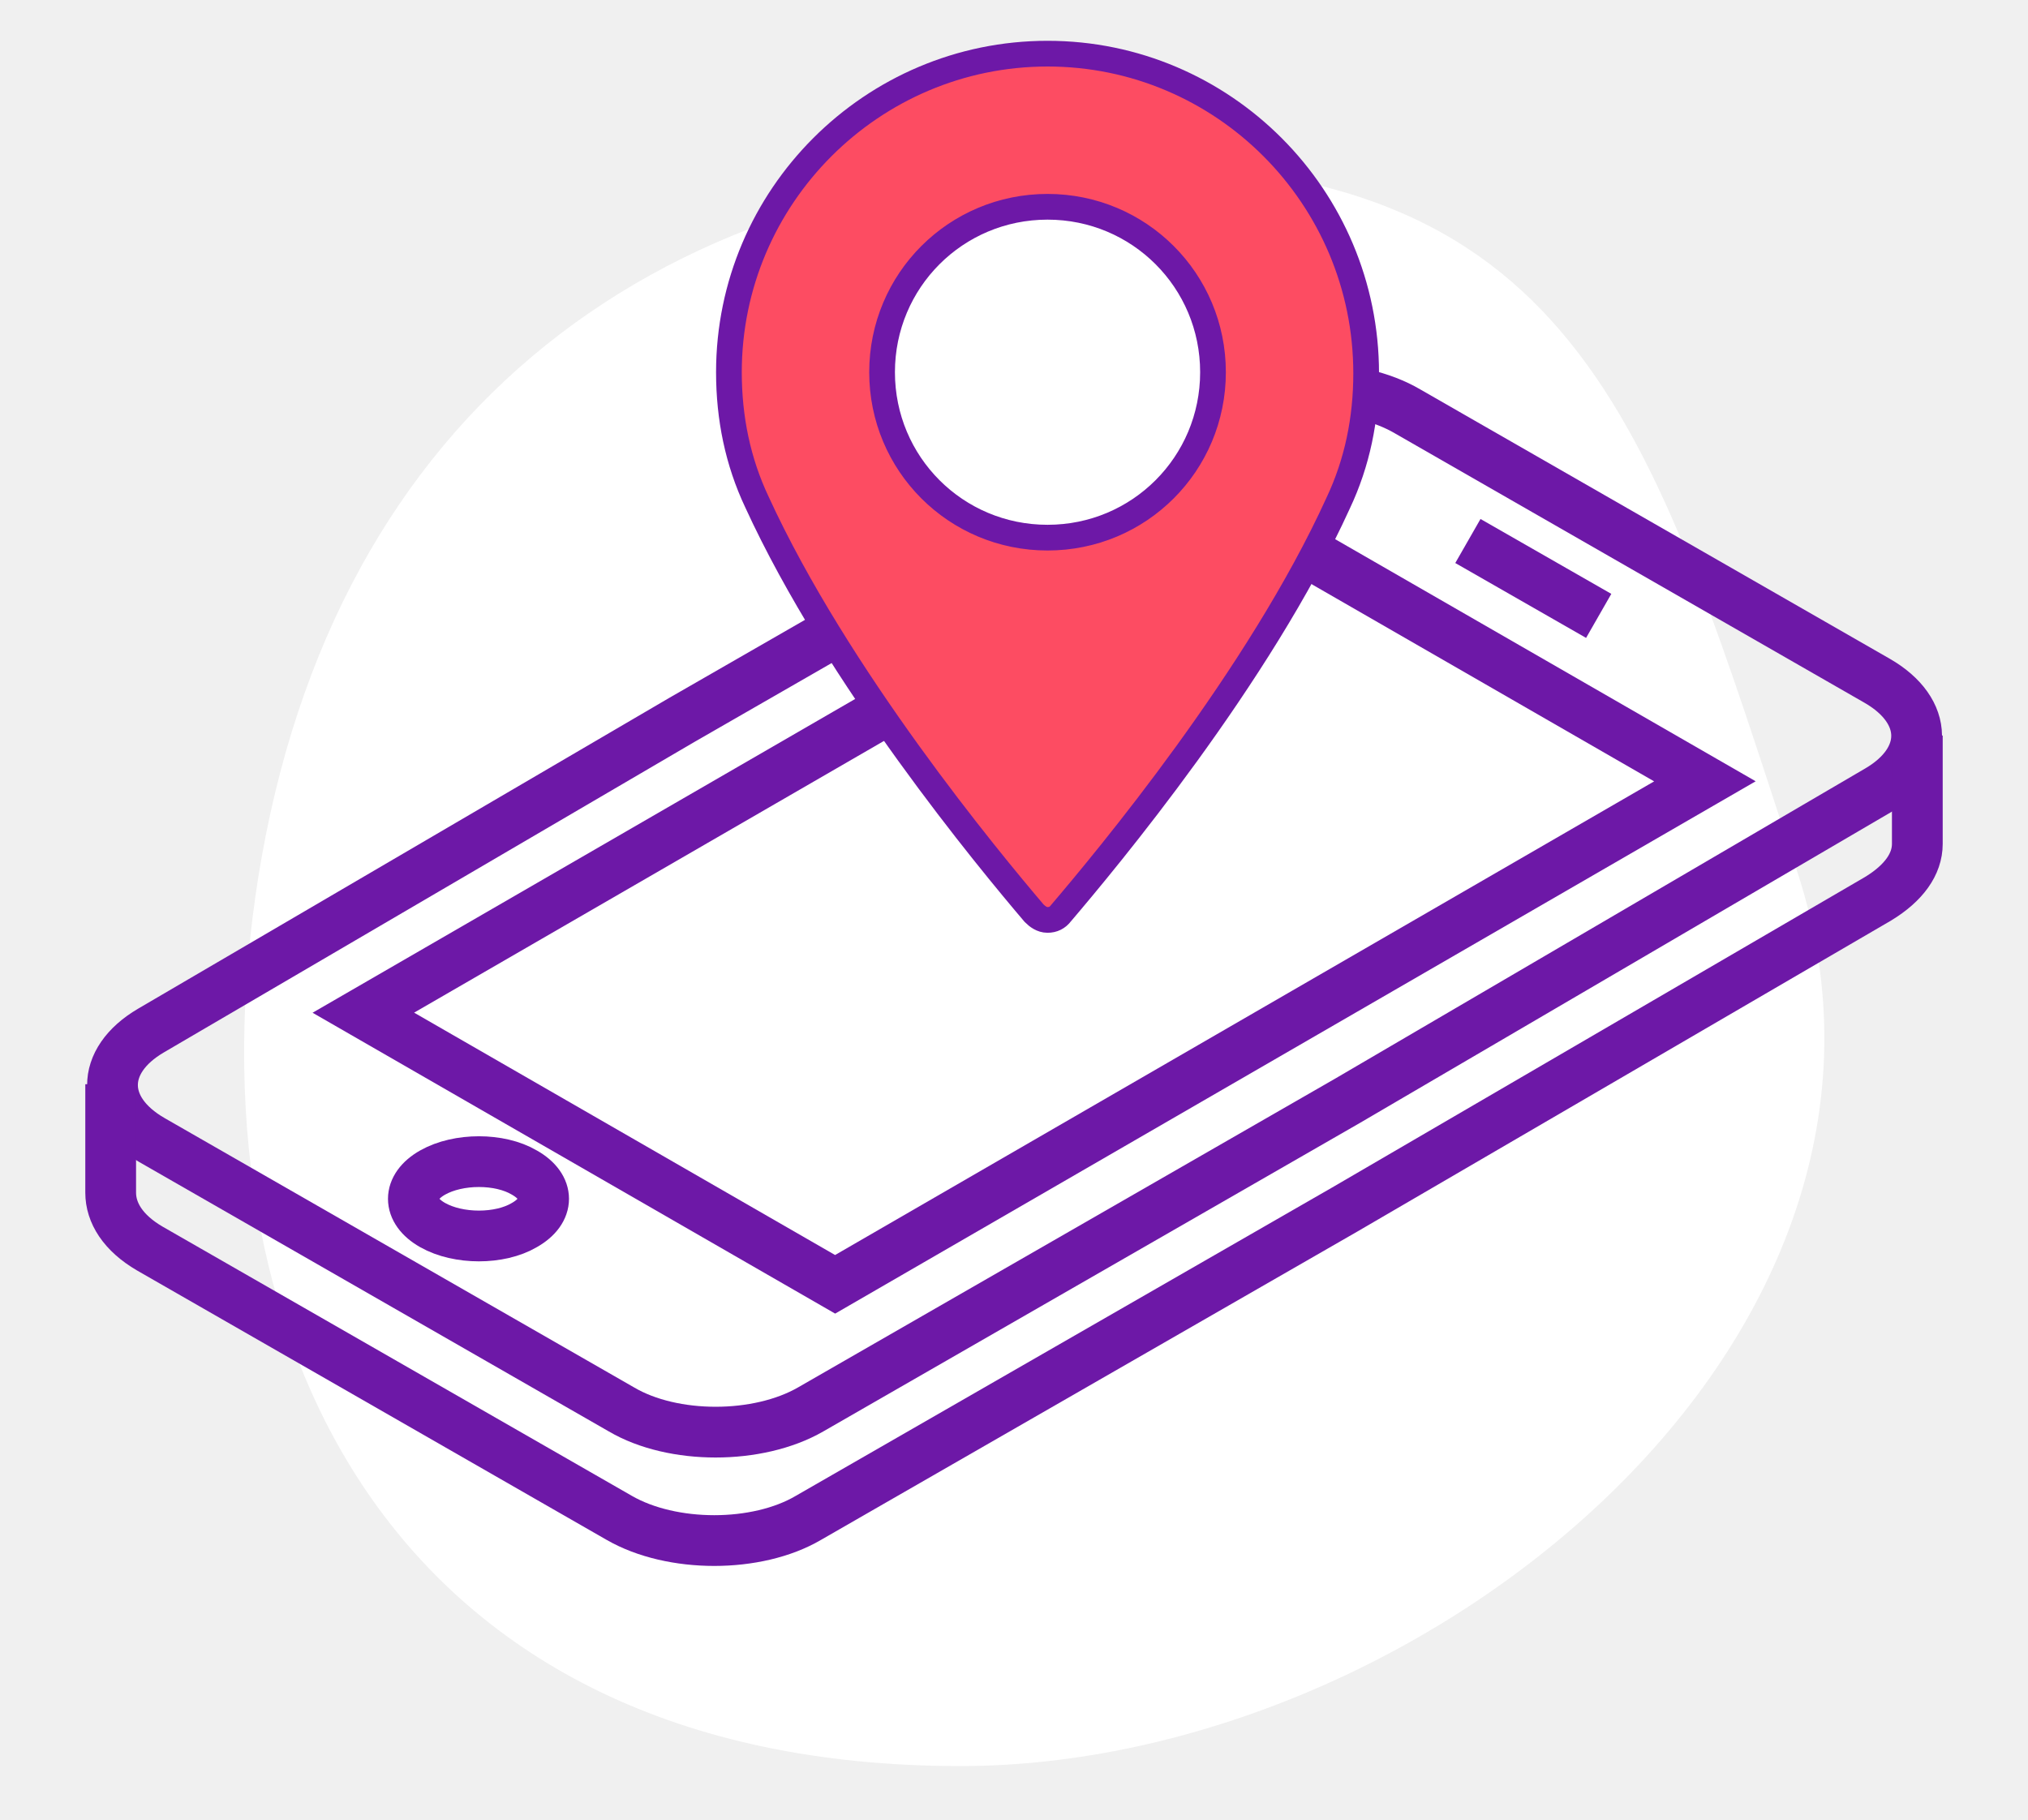
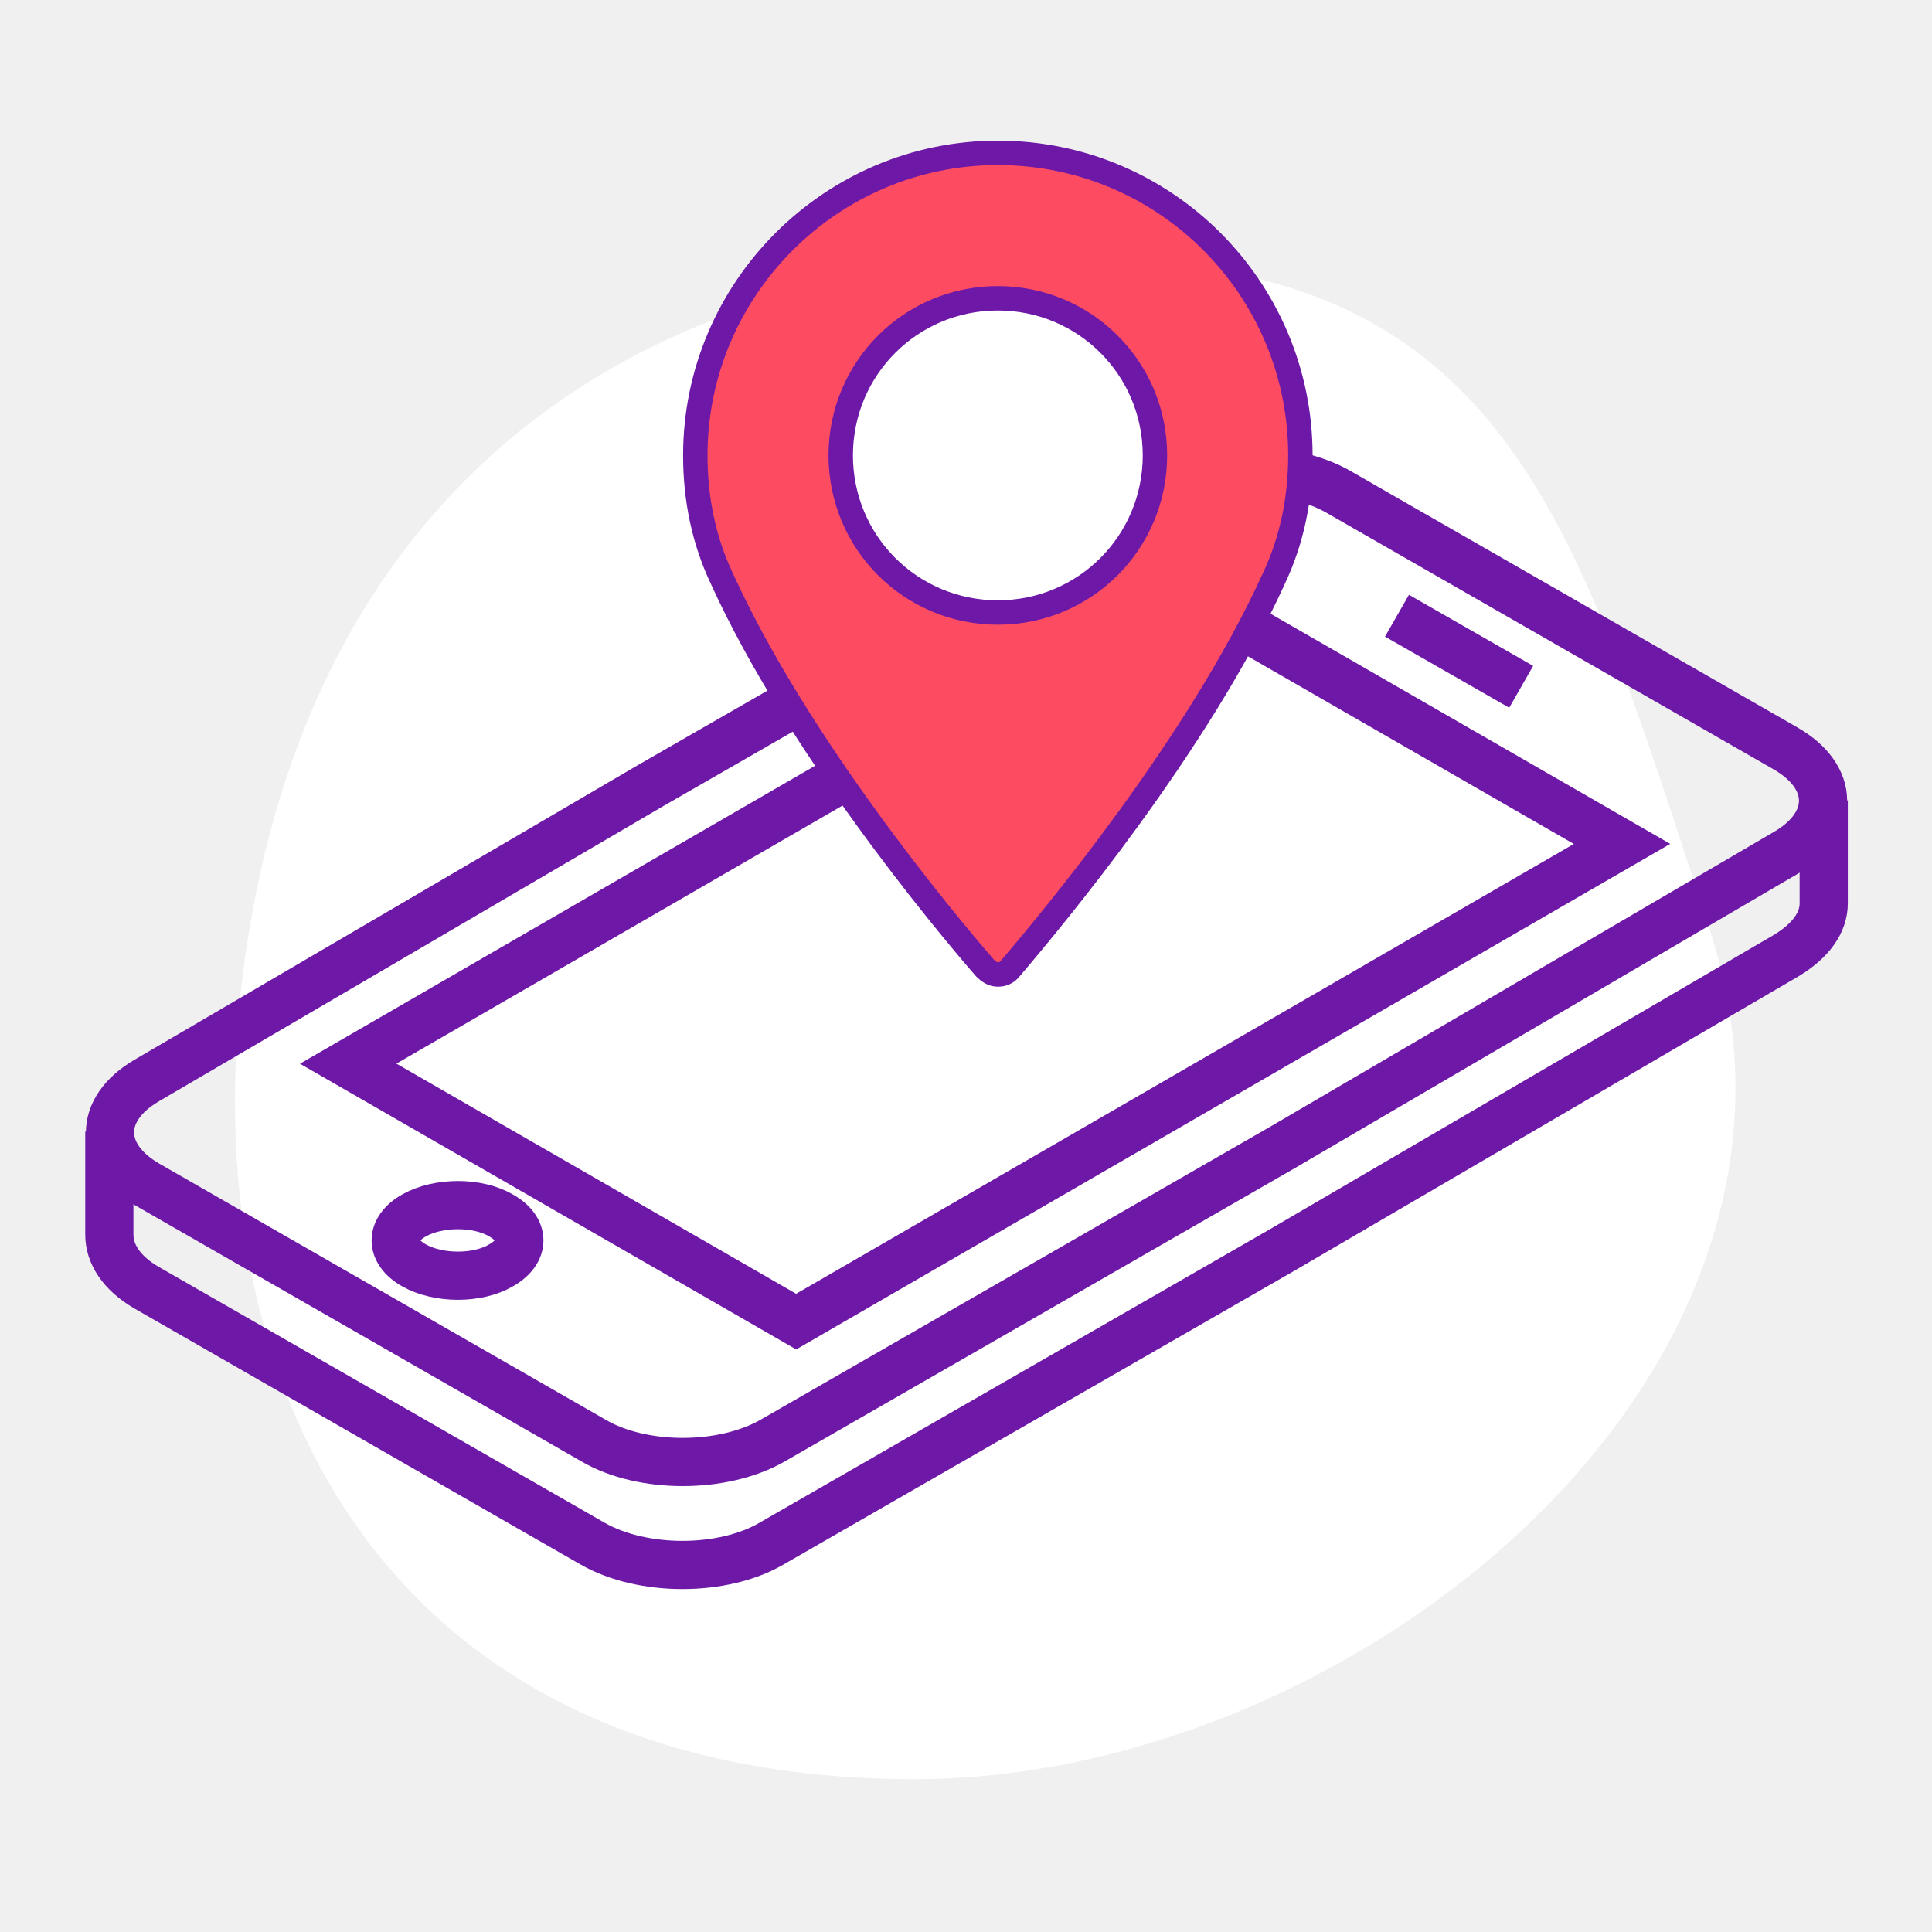
- <svg xmlns="http://www.w3.org/2000/svg" version="1.0" id="Layer_1" x="0px" y="0px" viewBox="0 0 181.4 162.8" style="enable-background:new 0 0 181.4 162.8;" xml:space="preserve">
+ <svg xmlns="http://www.w3.org/2000/svg" version="1.0" id="Layer_1" x="0px" y="0px" viewBox="0 0 182 182" style="enable-background:new 0 0 182 182;" xml:space="preserve">
  <style type="text/css">
	.st0{fill:#FFFFFF;}
	.st1{fill:none;stroke:#6D18A7;stroke-width:4.54;stroke-miterlimit:10;}
	.st2{fill:#FD4C62;stroke:#6D18A7;stroke-width:2.3;stroke-miterlimit:10;}
</style>
  <g>
-     <path class="st0" d="M160.8,78.1c13.6,41.8-33.6,79.9-74.9,79.9c-51.1,0-69.3-38.6-62.8-79.5c6.7-41.9,36.1-63.8,77.3-63.8   S147.9,38.7,160.8,78.1z" />
+     <path class="st0" d="M161.1,87.7c13.6,41.8-33.6,79.9-74.9,79.9c-51.1,0-69.3-38.6-62.8-79.5c6.7-41.9,36.1-63.8,77.3-63.8   S148.2,48.3,161.1,87.7z" />
    <g id="cell_3_">
-       <path class="st1" d="M46.9,104.9c2.3,1.3,2.3,3.4,0,4.7c-2.2,1.3-5.9,1.3-8.2,0c-2.3-1.3-2.3-3.4,0-4.7    C41,103.6,44.7,103.6,46.9,104.9z" />
+       <path class="st1" d="M47.2,114.5c2.3,1.3,2.3,3.4,0,4.7c-2.2,1.3-5.9,1.3-8.2,0c-2.3-1.3-2.3-3.4,0-4.7    C41.3,113.2,45,113.2,47.2,114.5z" />
      <g id="cash_5_">
-         <path class="st1" d="M61,64.4l48-27.6c4.7-2.7,12.3-2.7,16.9,0l42,24.1c4.7,2.7,4.7,7.1,0.1,9.8l-47.5,27.8l-48,27.6     c-4.7,2.7-12.3,2.7-16.9,0l-42-24.1c-4.7-2.7-4.7-7.1-0.1-9.8L61,64.4z" />
-         <path class="st1" d="M110.3,45.6l-77.8,45l42.2,24.3l77.8-45L110.3,45.6z" />
-         <path class="st1" d="M9.9,97l0,9.7c0,1.8,1.1,3.6,3.5,5l42,24.1c4.7,2.7,12.3,2.7,16.9,0l48-27.6L168,80.4     c2.3-1.4,3.5-3.1,3.5-4.9l0-9.7" />
+         <path class="st1" d="M61.3,74l48-27.6c4.7-2.7,12.3-2.7,16.9,0l42,24.1c4.7,2.7,4.7,7.1,0.1,9.8l-47.5,27.8l-48,27.6     c-4.7,2.7-12.3,2.7-16.9,0l-42-24.1c-4.7-2.7-4.7-7.1-0.1-9.8L61.3,74z" />
+         <path class="st1" d="M110.6,55.2l-77.8,45l42.2,24.3l77.8-45L110.6,55.2z" />
+         <path class="st1" d="M10.3,106.6l0,9.7c0,1.8,1.1,3.6,3.5,5l42,24.1c4.7,2.7,12.3,2.7,16.9,0l48-27.6L168.3,90     c2.3-1.4,3.5-3.1,3.5-4.9l0-9.7" />
      </g>
-       <line class="st1" x1="131.3" y1="48.4" x2="143" y2="55.1" />
+       <line class="st1" x1="131.6" y1="58" x2="143.3" y2="64.7" />
    </g>
    <g>
-       <path class="st0" d="M93.7,18.5c-8.2,0-14.8,6.6-14.8,14.8c0,8.2,6.6,14.8,14.8,14.8c8.2,0,14.8-6.6,14.8-14.8    C108.5,25.2,101.9,18.5,93.7,18.5z" />
-       <path class="st2" d="M93.7,4.8C78,4.8,65.2,17.6,65.2,33.3c0,4.1,0.8,8,2.5,11.6C74.9,60.6,88.5,77,92.5,81.7    c0.3,0.3,0.7,0.6,1.2,0.6s0.9-0.2,1.2-0.6c4-4.7,17.7-21.1,24.8-36.7c1.7-3.6,2.5-7.5,2.5-11.6C122.2,17.6,109.4,4.8,93.7,4.8z     M93.7,48.1c-8.2,0-14.8-6.6-14.8-14.8c0-8.2,6.6-14.8,14.8-14.8s14.8,6.6,14.8,14.8C108.5,41.5,101.9,48.1,93.7,48.1z" />
+       <path class="st0" d="M94,28.1c-8.2,0-14.8,6.6-14.8,14.8c0,8.2,6.6,14.8,14.8,14.8c8.2,0,14.8-6.6,14.8-14.8    C108.8,34.8,102.2,28.1,94,28.1z" />
+       <path class="st2" d="M94,14.4c-15.7,0-28.5,12.8-28.5,28.5c0,4.1,0.8,8,2.5,11.6c7.1,15.6,20.8,32.1,24.8,36.7    c0.3,0.3,0.7,0.6,1.2,0.6s0.9-0.2,1.2-0.6c4-4.7,17.7-21.1,24.8-36.7c1.7-3.6,2.5-7.5,2.5-11.6C122.5,27.2,109.8,14.4,94,14.4z     M94,57.7c-8.2,0-14.8-6.6-14.8-14.8c0-8.2,6.6-14.8,14.8-14.8s14.8,6.6,14.8,14.8C108.8,51.1,102.2,57.7,94,57.7z" />
    </g>
  </g>
</svg>
